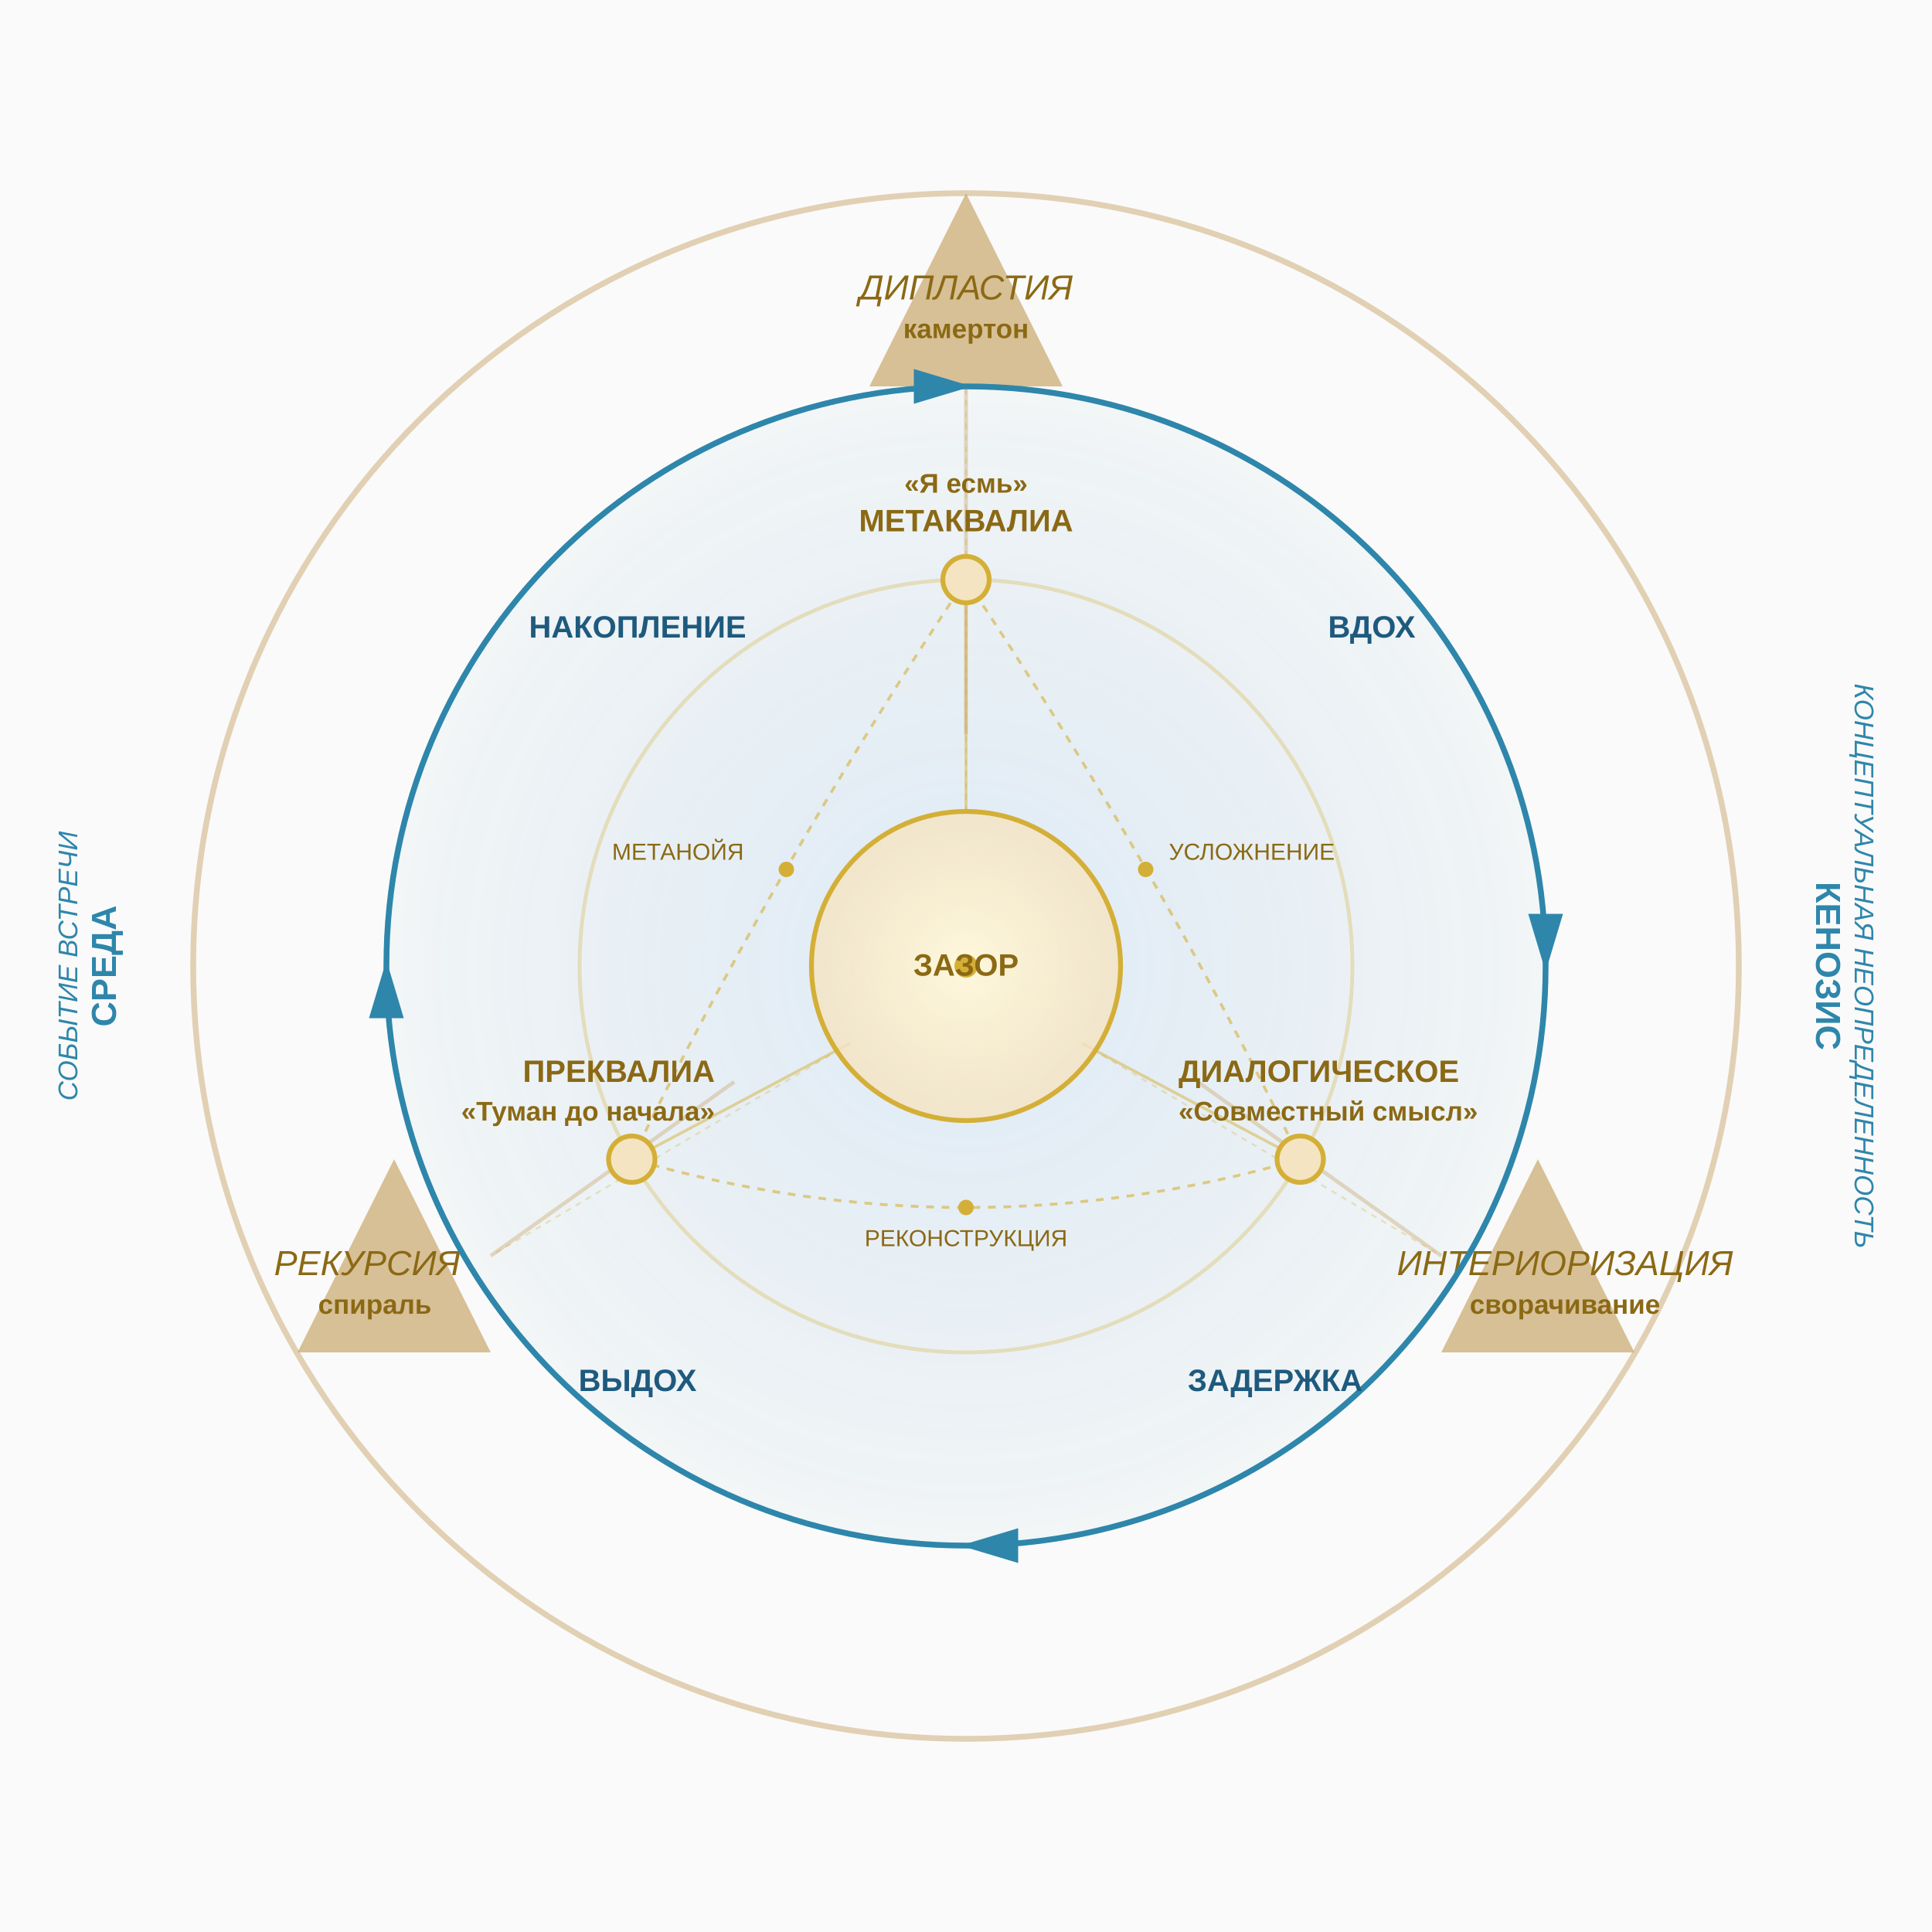
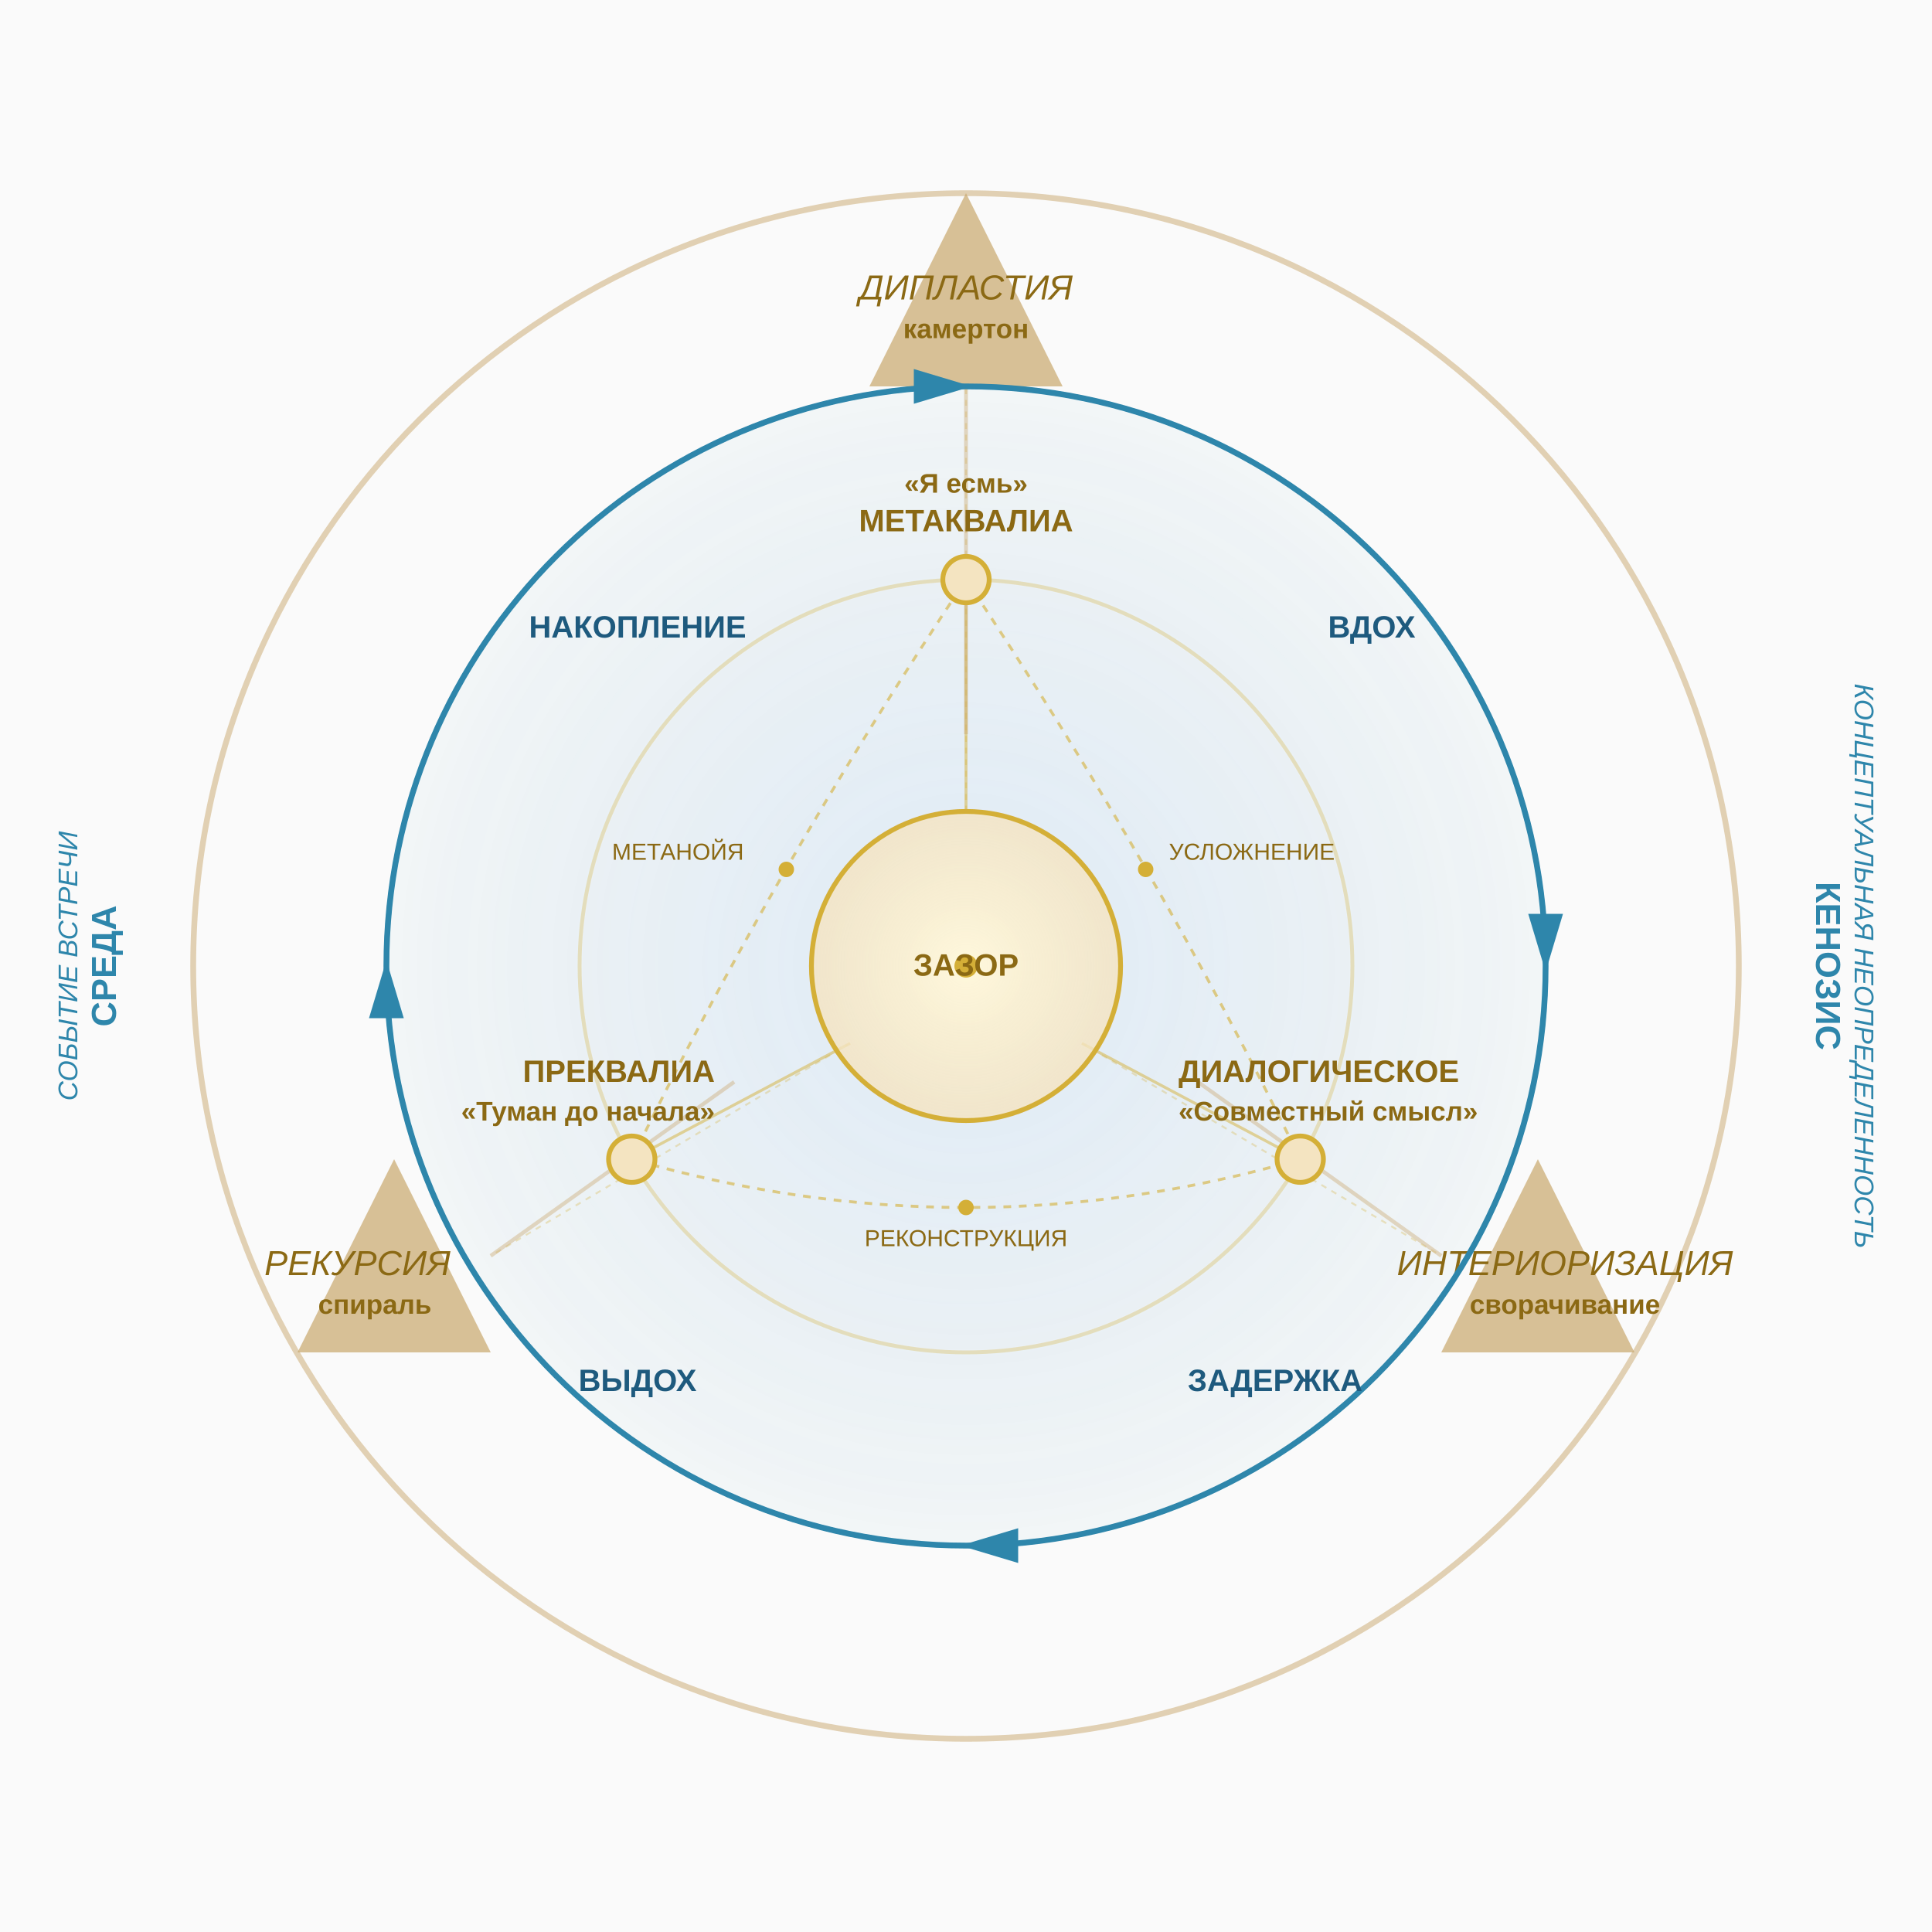
<svg xmlns="http://www.w3.org/2000/svg" viewBox="0 0 1000 1000" width="1000" height="1000">
  <defs>
    <radialGradient id="centerGlow" cx="50%" cy="50%" r="50%">
      <stop offset="0%" style="stop-color:#FFF8DC;stop-opacity:1" />
      <stop offset="100%" style="stop-color:#F4E4C1;stop-opacity:0.8" />
    </radialGradient>
    <radialGradient id="cycleGlow" cx="50%" cy="50%" r="50%">
      <stop offset="0%" style="stop-color:#4A90E2;stop-opacity:0.2" />
      <stop offset="100%" style="stop-color:#2E86AB;stop-opacity:0.05" />
    </radialGradient>
    <marker id="arrowhead" markerWidth="10" markerHeight="10" refX="9" refY="3" orient="auto">
      <polygon points="0 0, 10 3, 0 6" fill="#2E86AB" />
    </marker>
  </defs>
  <rect width="1000" height="1000" fill="#FAFAFA" />
  <circle cx="500" cy="500" r="300" fill="url(#cycleGlow)" stroke="#2E86AB" stroke-width="2.5" opacity="0.8" />
  <circle cx="500" cy="500" r="400" fill="none" stroke="#C8A66B" stroke-width="3" opacity="0.5" />
  <circle cx="500" cy="500" r="200" fill="none" stroke="#D4AF37" stroke-width="2" opacity="0.3" />
  <path d="M 500 300 Q 600 450 673 600" fill="none" stroke="#D4AF37" stroke-width="1.5" stroke-dasharray="4,4" opacity="0.6" />
  <path d="M 673 600 Q 500 650 327 600" fill="none" stroke="#D4AF37" stroke-width="1.5" stroke-dasharray="4,4" opacity="0.6" />
  <path d="M 327 600 Q 400 450 500 300" fill="none" stroke="#D4AF37" stroke-width="1.5" stroke-dasharray="4,4" opacity="0.6" />
  <line x1="500" y1="420" x2="500" y2="200" stroke="#D4AF37" stroke-width="1" opacity="0.3" stroke-dasharray="3,3" />
  <line x1="560" y1="540" x2="746" y2="650" stroke="#D4AF37" stroke-width="1" opacity="0.3" stroke-dasharray="3,3" />
  <line x1="440" y1="540" x2="254" y2="650" stroke="#D4AF37" stroke-width="1" opacity="0.3" stroke-dasharray="3,3" />
  <line x1="500" y1="420" x2="500" y2="300" stroke="#D4AF37" stroke-width="1.5" opacity="0.5" />
  <line x1="560" y1="540" x2="673" y2="600" stroke="#D4AF37" stroke-width="1.5" opacity="0.5" />
  <line x1="440" y1="540" x2="327" y2="600" stroke="#D4AF37" stroke-width="1.5" opacity="0.5" />
  <g id="diplostia">
    <path d="M 500 100 L 450 200 L 550 200 Z" fill="#C8A66B" opacity="0.7" />
    <line x1="500" y1="200" x2="500" y2="380" stroke="#C8A66B" stroke-width="2" opacity="0.4" />
    <text x="500" y="155" text-anchor="middle" font-family="Arial, sans-serif" font-size="18" font-style="italic" fill="#8B6914">ДИПЛАСТИЯ</text>
    <text x="500" y="175" text-anchor="middle" font-family="Arial, sans-serif" font-size="14" fill="#8B6914" font-weight="bold">камертон</text>
  </g>
  <g id="interiorization">
    <path d="M 846 700 L 746 700 L 796 600 Z" fill="#C8A66B" opacity="0.7" />
    <line x1="746" y1="650" x2="620" y2="560" stroke="#C8A66B" stroke-width="2" opacity="0.4" />
    <text x="810" y="660" text-anchor="middle" font-family="Arial, sans-serif" font-size="18" font-style="italic" fill="#8B6914">ИНТЕРИОРИЗАЦИЯ</text>
    <text x="810" y="680" text-anchor="middle" font-family="Arial, sans-serif" font-size="14" fill="#8B6914" font-weight="bold">сворачивание</text>
  </g>
  <g id="recursion">
    <path d="M 154 700 L 254 700 L 204 600 Z" fill="#C8A66B" opacity="0.7" />
    <line x1="254" y1="650" x2="380" y2="560" stroke="#C8A66B" stroke-width="2" opacity="0.4" />
-     <text x="190" y="660" text-anchor="middle" font-family="Arial, sans-serif" font-size="18" font-style="italic" fill="#8B6914">РЕКУРСИЯ</text>
+     <text x="185" y="660" text-anchor="middle" font-family="Arial, sans-serif" font-size="18" font-style="italic" fill="#8B6914">РЕКУРСИЯ</text>
    <text x="194" y="680" text-anchor="middle" font-family="Arial, sans-serif" font-size="14" fill="#8B6914" font-weight="bold">спираль</text>
  </g>
  <g id="inhale">
    <path d="M 500 200 A 300 300 0 0 1 800 500" fill="none" stroke="#2E86AB" stroke-width="3" marker-end="url(#arrowhead)" />
    <text x="710" y="330" text-anchor="middle" font-family="Arial, sans-serif" font-size="16" font-weight="bold" fill="#1E5A7E">ВДОХ</text>
  </g>
  <g id="delay">
    <path d="M 800 500 A 300 300 0 0 1 500 800" fill="none" stroke="#2E86AB" stroke-width="3" marker-end="url(#arrowhead)" />
    <text x="660" y="720" text-anchor="middle" font-family="Arial, sans-serif" font-size="16" font-weight="bold" fill="#1E5A7E">ЗАДЕРЖКА</text>
  </g>
  <g id="exhale">
    <path d="M 500 800 A 300 300 0 0 1 200 500" fill="none" stroke="#2E86AB" stroke-width="3" marker-end="url(#arrowhead)" />
    <text x="330" y="720" text-anchor="middle" font-family="Arial, sans-serif" font-size="16" font-weight="bold" fill="#1E5A7E">ВЫДОХ</text>
  </g>
  <g id="accumulate">
    <path d="M 200 500 A 300 300 0 0 1 500 200" fill="none" stroke="#2E86AB" stroke-width="3" marker-end="url(#arrowhead)" />
    <text x="330" y="330" text-anchor="middle" font-family="Arial, sans-serif" font-size="16" font-weight="bold" fill="#1E5A7E">НАКОПЛЕНИЕ</text>
  </g>
  <g id="metaqualia">
    <circle cx="500" cy="300" r="12" fill="#F4E4C1" stroke="#D4AF37" stroke-width="2.5" />
    <text x="500" y="275" text-anchor="middle" font-family="Arial, sans-serif" font-size="16" font-weight="bold" fill="#8B6914">МЕТАКВАЛИА</text>
    <text x="500" y="255" text-anchor="middle" font-family="Arial, sans-serif" font-size="14" fill="#8B6914" font-weight="bold">«Я есмь»</text>
  </g>
  <g id="dialogical">
    <circle cx="673" cy="600" r="12" fill="#F4E4C1" stroke="#D4AF37" stroke-width="2.5" />
    <text x="610" y="560" text-anchor="start" font-family="Arial, sans-serif" font-size="16" font-weight="bold" fill="#8B6914">ДИАЛОГИЧЕСКОЕ</text>
    <text x="610" y="580" text-anchor="start" font-family="Arial, sans-serif" font-size="14" fill="#8B6914" font-weight="bold">«Совместный смысл»</text>
  </g>
  <g id="prequalia">
    <circle cx="327" cy="600" r="12" fill="#F4E4C1" stroke="#D4AF37" stroke-width="2.5" />
    <text x="370" y="560" text-anchor="end" font-family="Arial, sans-serif" font-size="16" font-weight="bold" fill="#8B6914">ПРЕКВАЛИА</text>
    <text x="370" y="580" text-anchor="end" font-family="Arial, sans-serif" font-size="14" fill="#8B6914" font-weight="bold">«Туман до начала»</text>
  </g>
  <g id="transform-points">
    <circle cx="593" cy="450" r="4" fill="#D4AF37" />
    <text x="605" y="445" font-family="Arial, sans-serif" font-size="12" fill="#8B6914">УСЛОЖНЕНИЕ</text>
    <circle cx="500" cy="625" r="4" fill="#D4AF37" />
    <text x="500" y="645" text-anchor="middle" font-family="Arial, sans-serif" font-size="12" fill="#8B6914">РЕКОНСТРУКЦИЯ</text>
    <circle cx="407" cy="450" r="4" fill="#D4AF37" />
    <text x="385" y="445" text-anchor="end" font-family="Arial, sans-serif" font-size="12" fill="#8B6914">МЕТАНОЙЯ</text>
  </g>
  <g id="center">
    <circle cx="500" cy="500" r="80" fill="url(#centerGlow)" stroke="#D4AF37" stroke-width="2.5" />
    <circle cx="500" cy="500" r="6" fill="#D4AF37" />
    <text x="500" y="505" text-anchor="middle" font-family="Arial, sans-serif" font-size="16" font-weight="bold" fill="#8B6914">ЗАЗОР</text>
  </g>
  <text x="940" y="500" text-anchor="middle" font-family="Arial, sans-serif" font-size="18" font-weight="bold" fill="#2E86AB" transform="rotate(90 940 500)">КЕНОЗИС</text>
  <text x="960" y="500" text-anchor="middle" font-family="Arial, sans-serif" font-size="14" fill="#2E86AB" font-style="italic" transform="rotate(90 960 500)">КОНЦЕПТУАЛЬНАЯ НЕОПРЕДЕЛЕННОСТЬ</text>
  <text x="60" y="500" text-anchor="middle" font-family="Arial, sans-serif" font-size="18" font-weight="bold" fill="#2E86AB" transform="rotate(-90 60 500)">СРЕДА</text>
  <text x="40" y="500" text-anchor="middle" font-family="Arial, sans-serif" font-size="14" fill="#2E86AB" font-style="italic" transform="rotate(-90 40 500)">СОБЫТИЕ ВСТРЕЧИ</text>
</svg>
